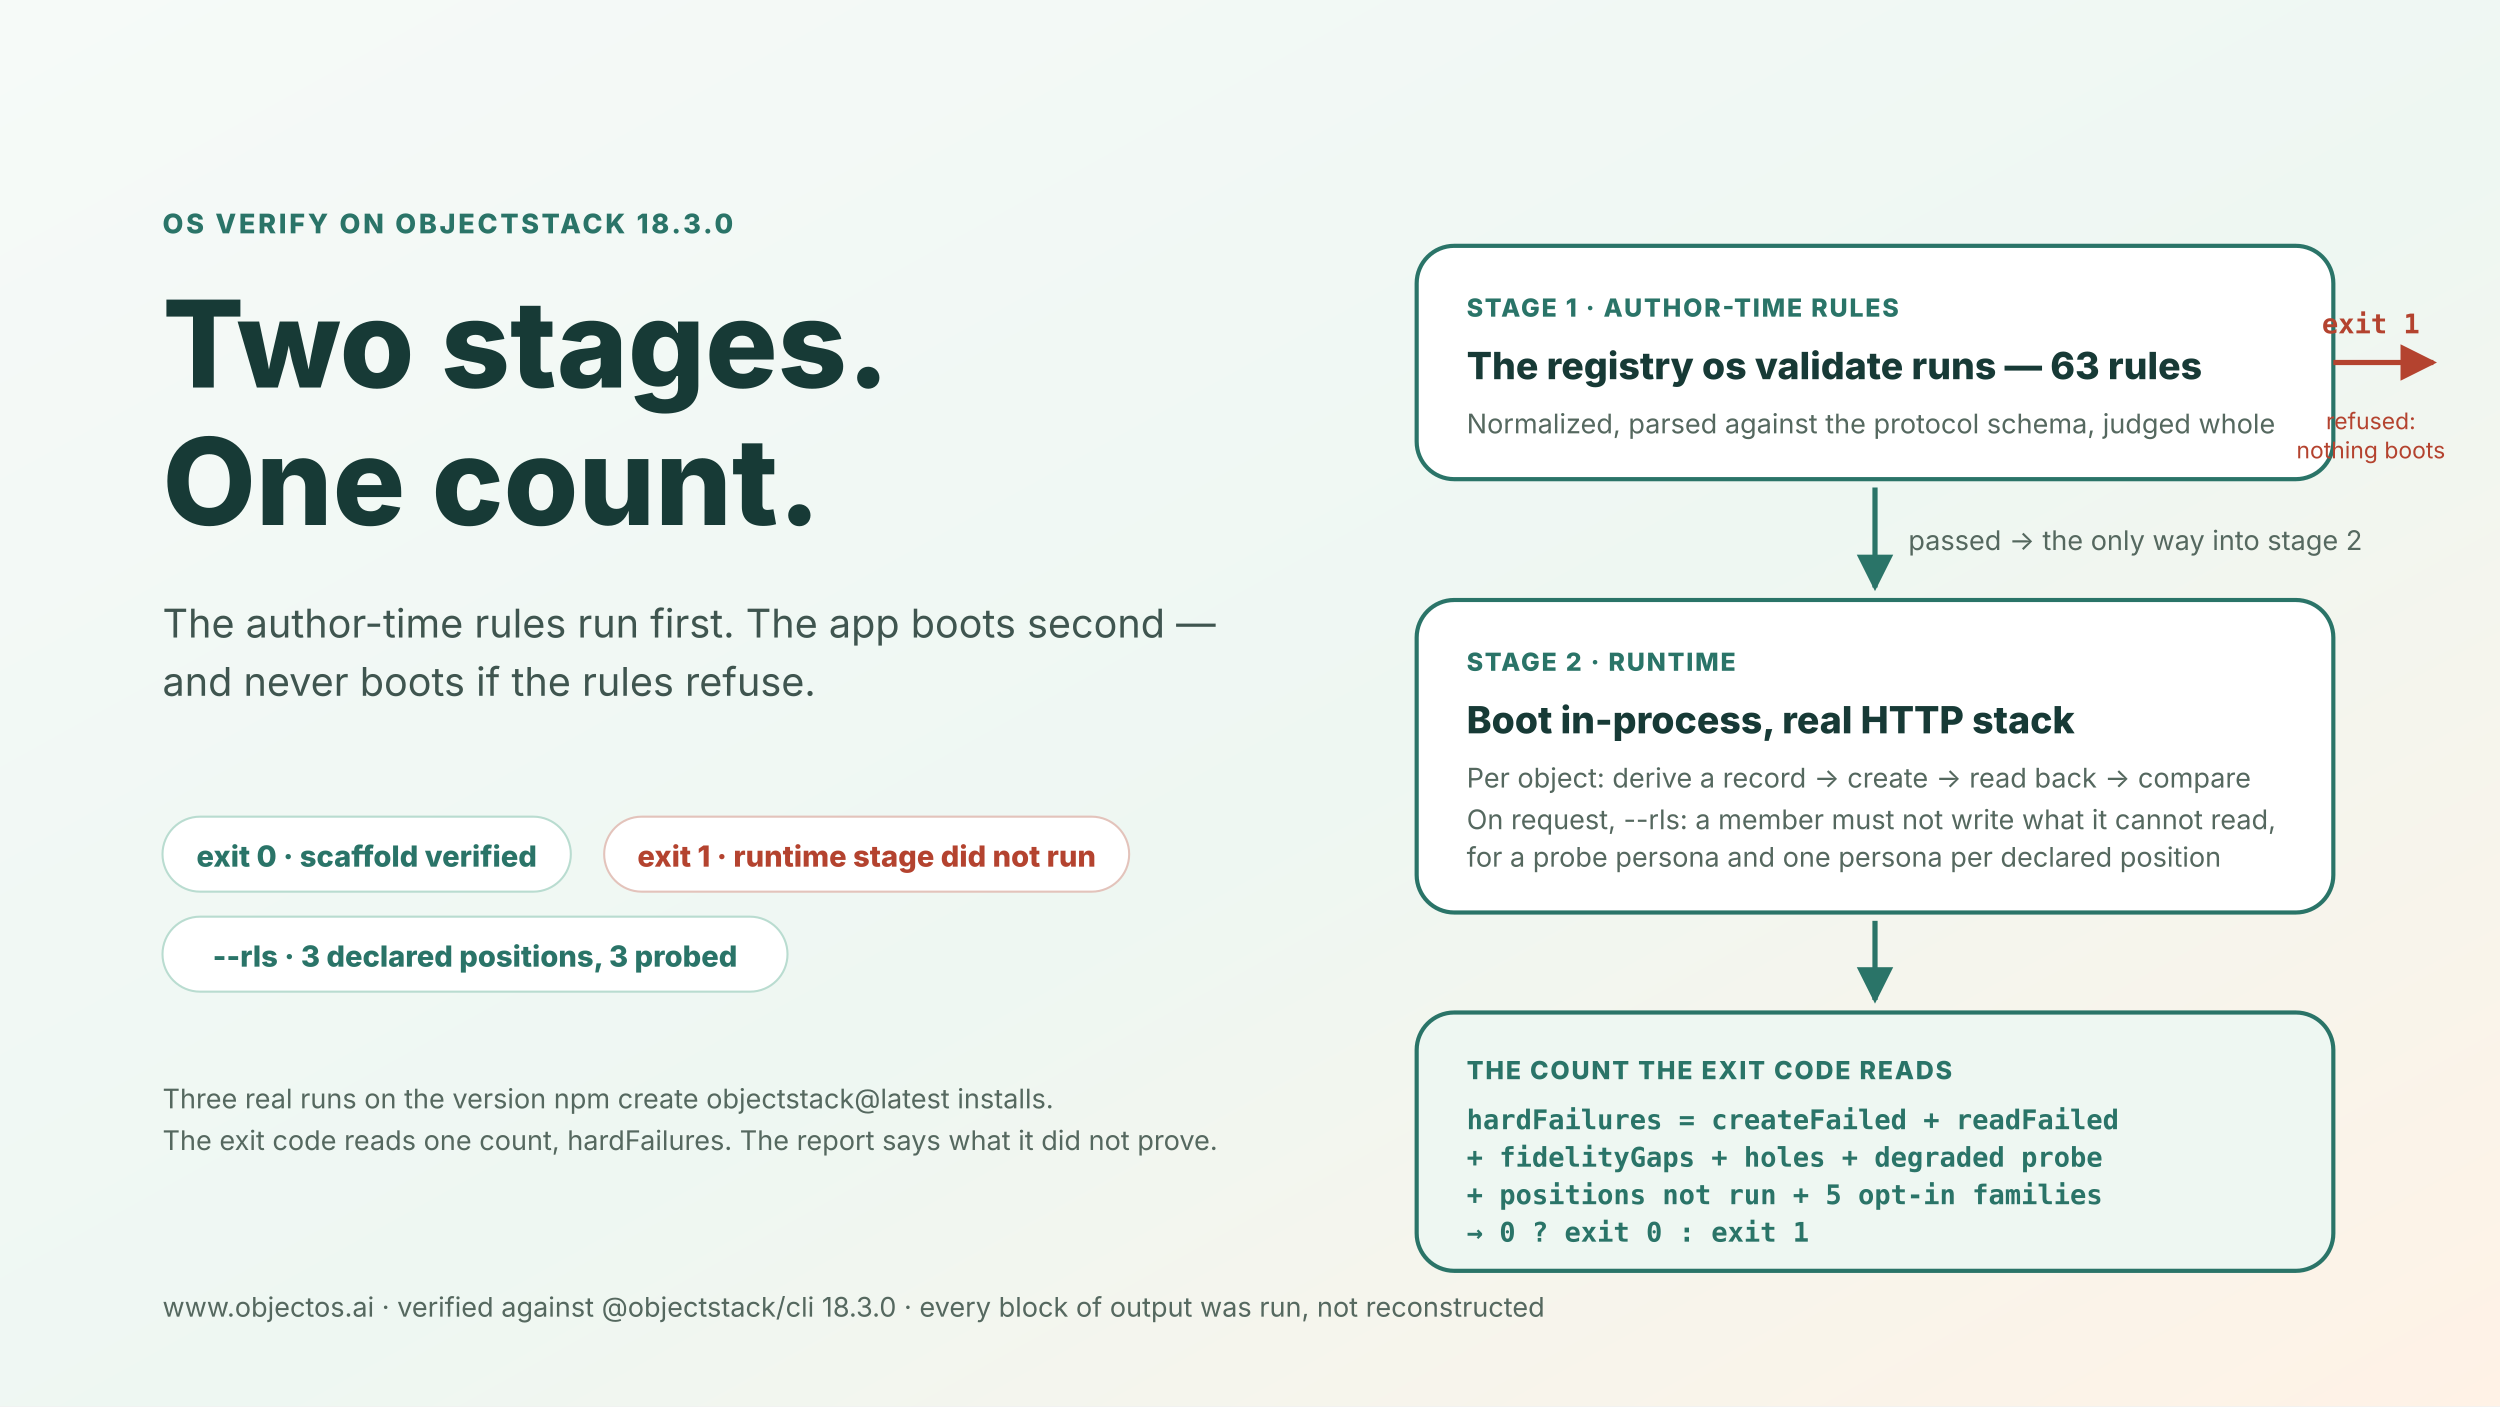
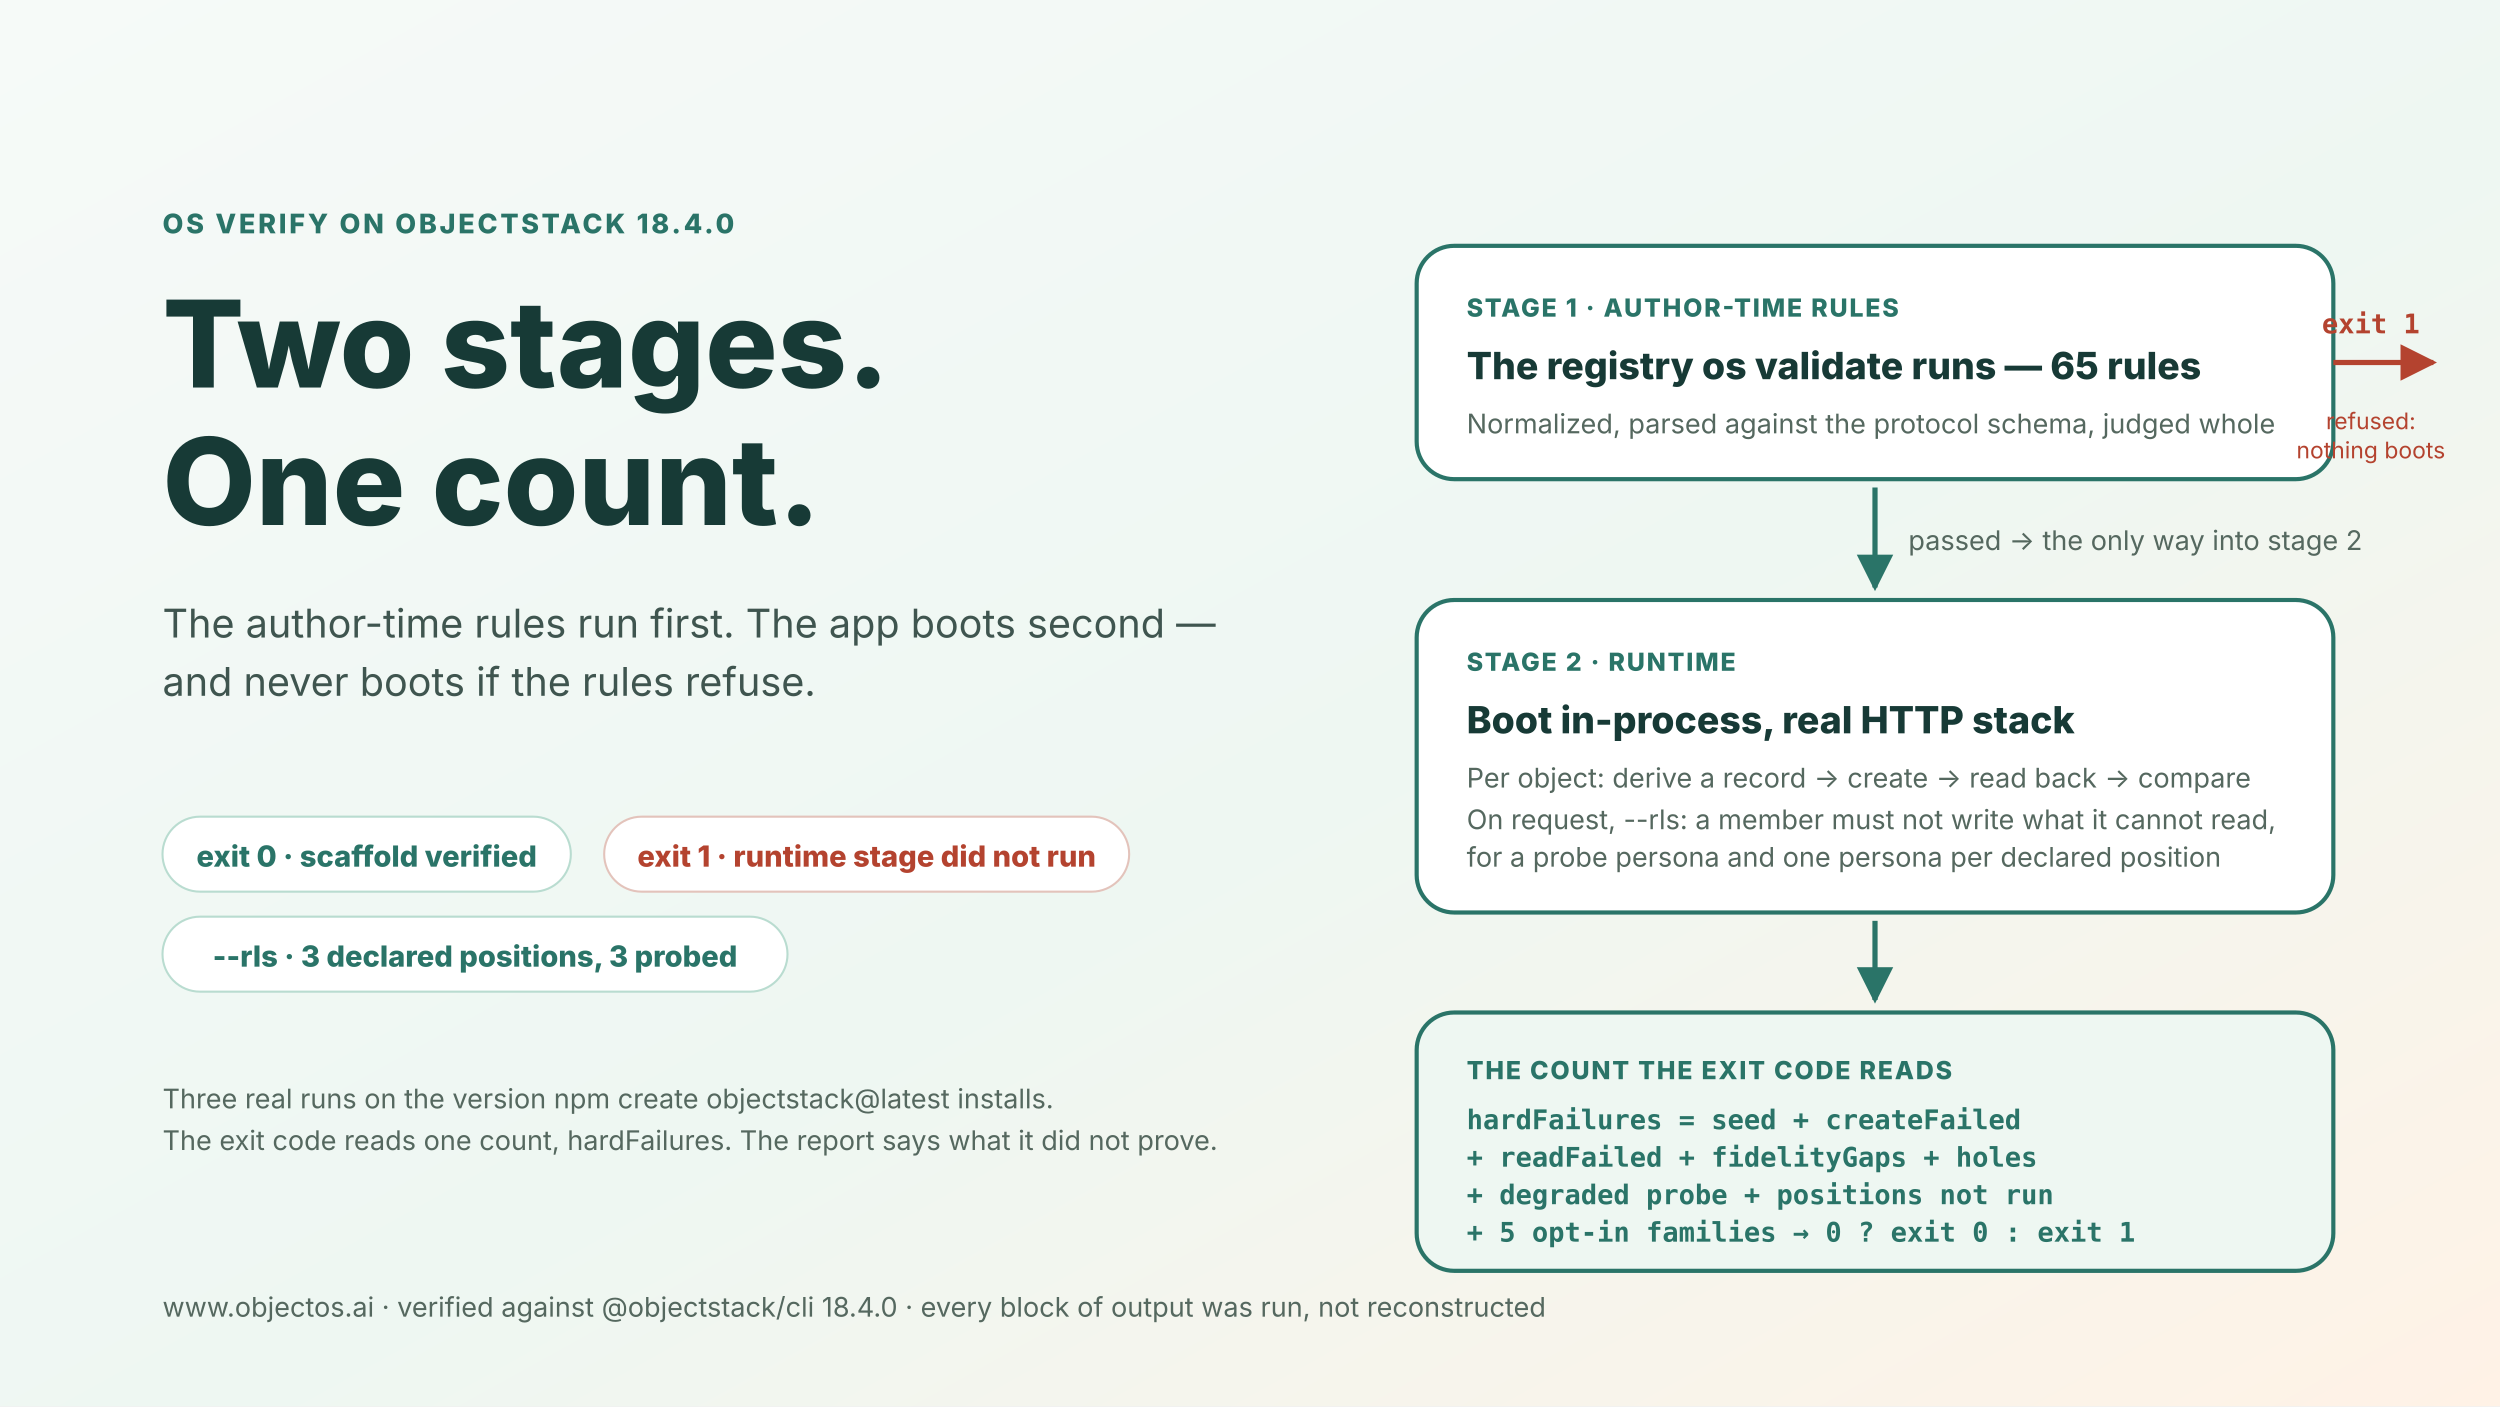
- <svg xmlns="http://www.w3.org/2000/svg" viewBox="0 0 1200 675" role="img" aria-label="os verify on ObjectStack 18.3.0: two stages, one count. The author-time rules run first and a refusal exits 1 before anything boots; the app boots second and every object round-trips a record; the exit code is read from hardFailures, which also counts five opt-in proof families">
+ <svg xmlns="http://www.w3.org/2000/svg" viewBox="0 0 1200 675" role="img" aria-label="os verify on ObjectStack 18.4.0: two stages, one count. The author-time rules run first and a refusal exits 1 before anything boots; the app boots second and every object round-trips a record; the exit code is read from hardFailures, which also counts the seed and five opt-in proof families">
  <defs>
    <linearGradient id="bg" x1="0" x2="1" y1="0" y2="1">
      <stop stop-color="#f6faf8" />
      <stop offset=".55" stop-color="#eef7f2" />
      <stop offset="1" stop-color="#fff2e6" />
    </linearGradient>
    <marker id="arr" viewBox="0 0 10 10" refX="9" refY="5" markerWidth="7" markerHeight="7" orient="auto-start-reverse">
      <path d="M0 0 L10 5 L0 10 z" fill="#2a7468" />
    </marker>
    <marker id="arrRed" viewBox="0 0 10 10" refX="9" refY="5" markerWidth="7" markerHeight="7" orient="auto-start-reverse">
      <path d="M0 0 L10 5 L0 10 z" fill="#b4432f" />
    </marker>
    <style>
      text{font-family:-apple-system,BlinkMacSystemFont,"Segoe UI",sans-serif;fill:#173a36}
      .eyebrow{font-size:13px;font-weight:780;letter-spacing:.1em;fill:#2a7468}
      .title{font-size:58px;font-weight:800}
      .lead{font-size:19px;fill:#3f554f}
      .chip{font-size:14px;font-weight:760;fill:#2a7468}
      .cap{font-size:12px;font-weight:780;letter-spacing:.07em;fill:#2a7468}
      .label{font-size:18px;font-weight:760}
      .small{font-size:13px;fill:#55685f}
      .mono{font-family:ui-monospace,SFMono-Regular,Menlo,monospace;font-size:13px;font-weight:600;fill:#2a7468}
      .red{fill:#b4432f}
      .foot{font-size:13px;fill:#55685f}
    </style>
  </defs>
  <rect width="1200" height="675" fill="url(#bg)" />
-   <text x="78" y="112" class="eyebrow">OS VERIFY ON OBJECTSTACK 18.3.0</text>
+   <text x="78" y="112" class="eyebrow">OS VERIFY ON OBJECTSTACK 18.4.0</text>
  <text x="78" y="186" class="title">Two stages.</text>
  <text x="78" y="252" class="title">One count.</text>
  <text x="78" y="306" class="lead">The author-time rules run first. The app boots second —</text>
  <text x="78" y="334" class="lead">and never boots if the rules refuse.</text>
  <g transform="translate(78 392)">
    <rect width="196" height="36" rx="18" fill="#ffffff" stroke="#b9dcd0" />
    <text x="98" y="24" class="chip" text-anchor="middle">exit 0 · scaffold verified</text>
  </g>
  <g transform="translate(290 392)">
    <rect width="252" height="36" rx="18" fill="#ffffff" stroke="#e3c3bb" />
    <text x="126" y="24" class="chip red" text-anchor="middle">exit 1 · runtime stage did not run</text>
  </g>
  <g transform="translate(78 440)">
    <rect width="300" height="36" rx="18" fill="#ffffff" stroke="#b9dcd0" />
    <text x="150" y="24" class="chip" text-anchor="middle">--rls · 3 declared positions, 3 probed</text>
  </g>
  <text x="78" y="532" class="small">Three real runs on the version npm create objectstack@latest installs.</text>
  <text x="78" y="552" class="small">The exit code reads one count, hardFailures. The report says what it did not prove.</text>
  <g transform="translate(680 118)">
    <rect width="440" height="112" rx="18" fill="#ffffff" stroke="#2a7468" stroke-width="2" />
    <text x="24" y="34" class="cap">STAGE 1 · AUTHOR-TIME RULES</text>
-     <text x="24" y="64" class="label">The registry os validate runs — 63 rules</text>
+     <text x="24" y="64" class="label">The registry os validate runs — 65 rules</text>
    <text x="24" y="90" class="small">Normalized, parsed against the protocol schema, judged whole</text>
  </g>
  <line x1="1120" y1="174" x2="1168" y2="174" stroke="#b4432f" stroke-width="2.5" marker-end="url(#arrRed)" />
  <text x="1138" y="160" class="mono red" text-anchor="middle">exit 1</text>
  <text x="1138" y="206" class="small red" text-anchor="middle" style="font-size:11px">refused:</text>
  <text x="1138" y="220" class="small red" text-anchor="middle" style="font-size:11px">nothing boots</text>
  <line x1="900" y1="234" x2="900" y2="282" stroke="#2a7468" stroke-width="2.5" marker-end="url(#arr)" />
  <text x="916" y="264" class="small">passed → the only way into stage 2</text>
  <g transform="translate(680 288)">
    <rect width="440" height="150" rx="18" fill="#ffffff" stroke="#2a7468" stroke-width="2" />
    <text x="24" y="34" class="cap">STAGE 2 · RUNTIME</text>
    <text x="24" y="64" class="label">Boot in-process, real HTTP stack</text>
    <text x="24" y="90" class="small">Per object: derive a record → create → read back → compare</text>
    <text x="24" y="110" class="small">On request, --rls: a member must not write what it cannot read,</text>
    <text x="24" y="128" class="small">for a probe persona and one persona per declared position</text>
  </g>
  <line x1="900" y1="442" x2="900" y2="480" stroke="#2a7468" stroke-width="2.5" marker-end="url(#arr)" />
  <g transform="translate(680 486)">
    <rect width="440" height="124" rx="18" fill="#eef7f2" stroke="#2a7468" stroke-width="2" />
    <text x="24" y="32" class="cap">THE COUNT THE EXIT CODE READS</text>
-     <text x="24" y="56" class="mono">hardFailures = createFailed + readFailed</text>
-     <text x="24" y="74" class="mono">  + fidelityGaps + holes + degraded probe</text>
-     <text x="24" y="92" class="mono">  + positions not run + 5 opt-in families</text>
-     <text x="24" y="110" class="mono">  →   0 ? exit 0 : exit 1</text>
+     <text x="24" y="56" class="mono">hardFailures = seed + createFailed</text>
+     <text x="24" y="74" class="mono">  + readFailed + fidelityGaps + holes</text>
+     <text x="24" y="92" class="mono">  + degraded probe + positions not run</text>
+     <text x="24" y="110" class="mono">  + 5 opt-in families  →  0 ? exit 0 : exit 1</text>
  </g>
-   <text x="78" y="632" class="foot">www.objectos.ai · verified against @objectstack/cli 18.3.0 · every block of output was run, not reconstructed</text>
+   <text x="78" y="632" class="foot">www.objectos.ai · verified against @objectstack/cli 18.4.0 · every block of output was run, not reconstructed</text>
</svg>
